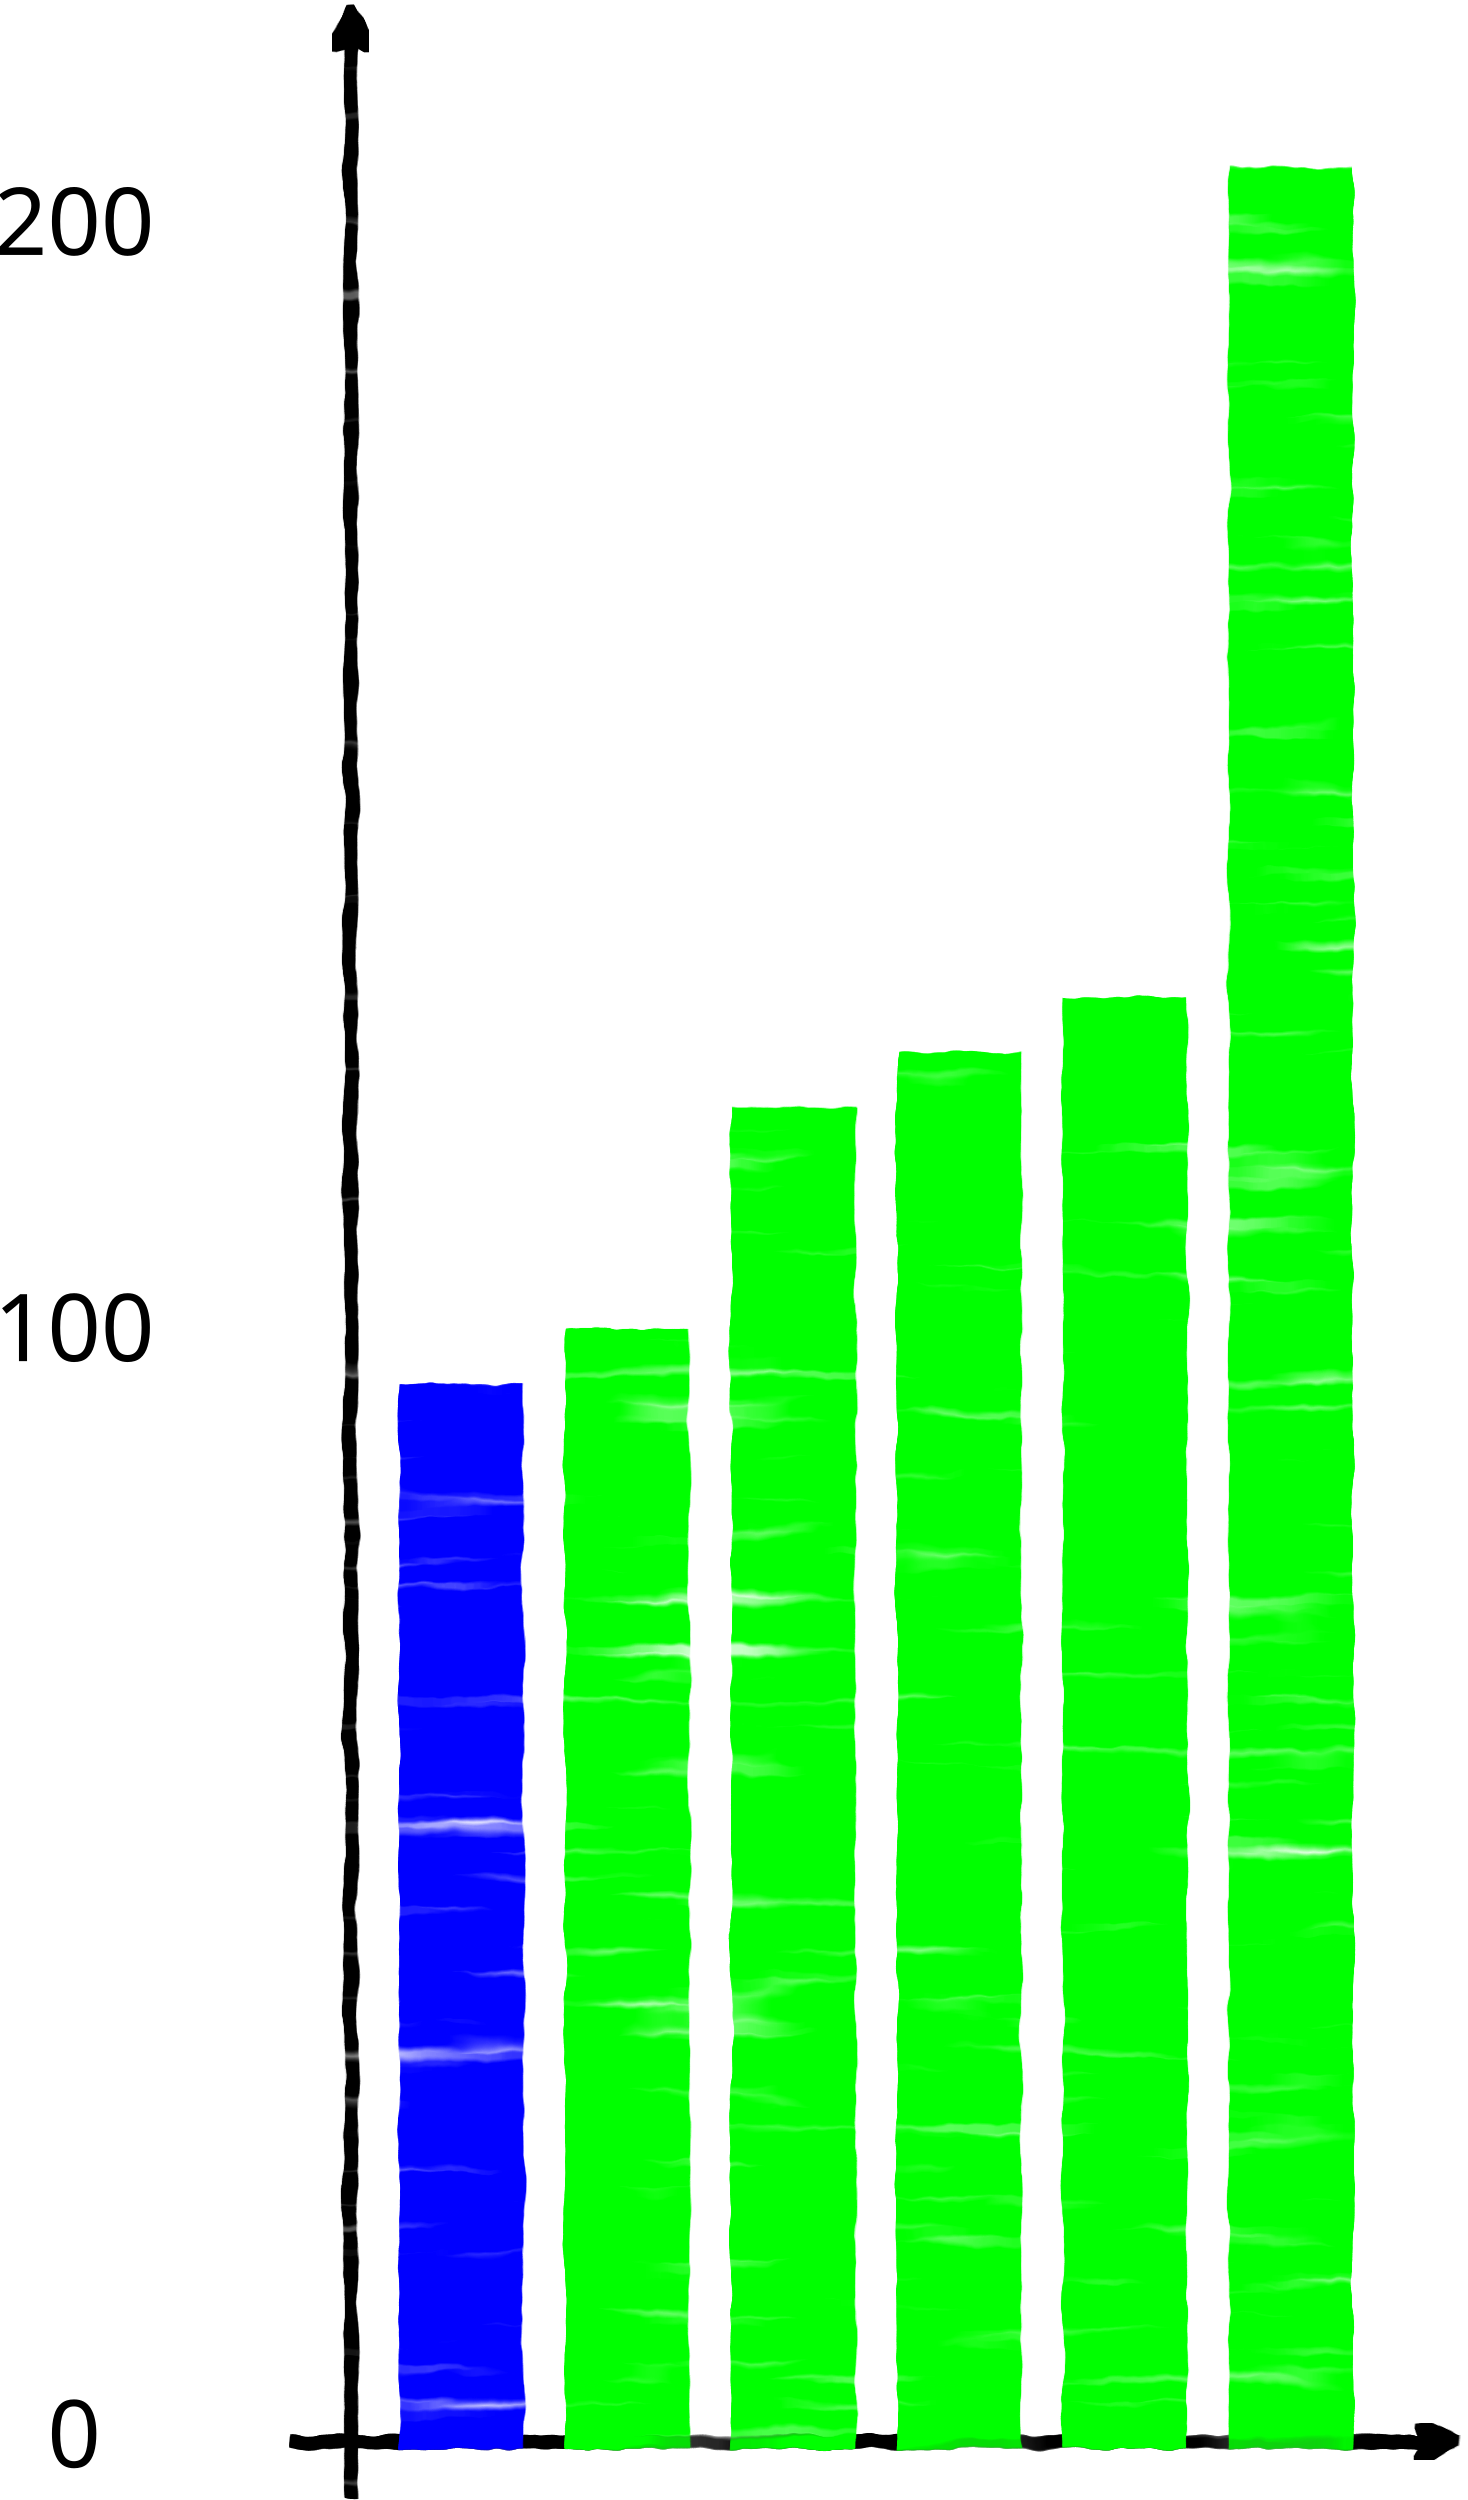
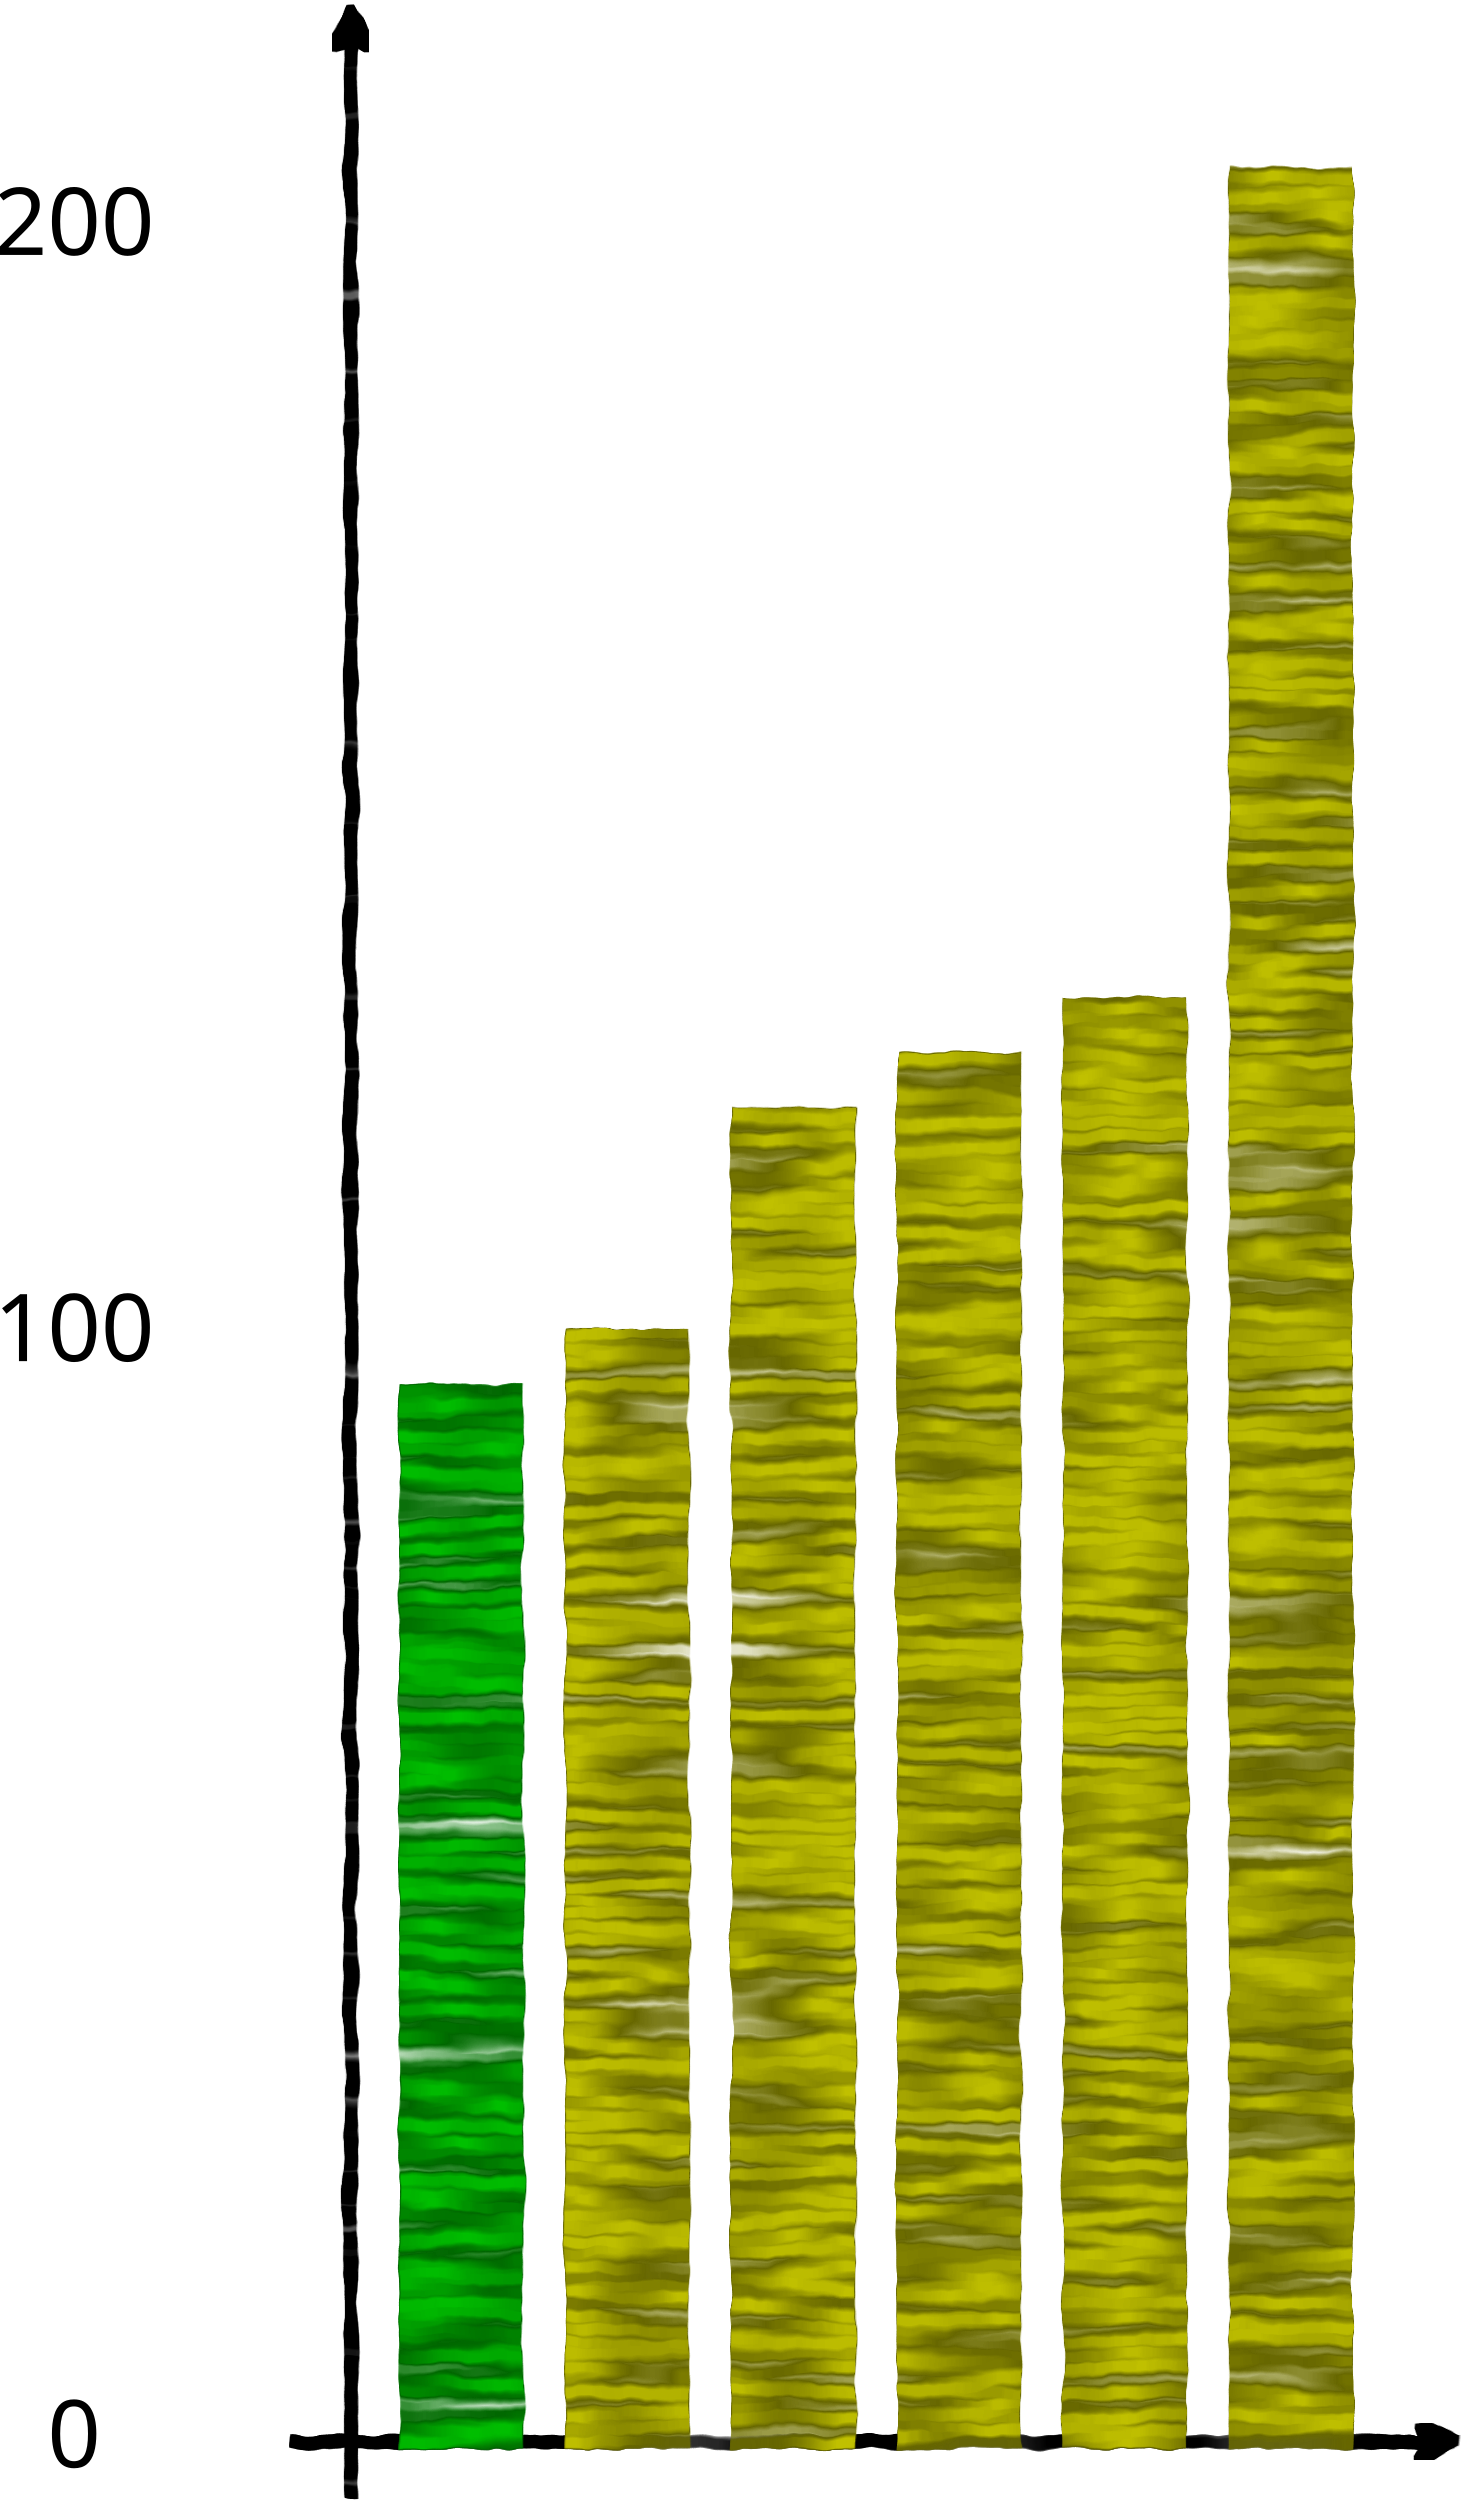
<svg xmlns="http://www.w3.org/2000/svg" width="27cm" height="46cm" viewBox="-105 -83 527 904" id="svg2837" version="1.1">
  <defs id="defs2953">
    <filter id="filter2959" height="1.3" width="1.3" y="-0.15" x="-0.15" color-interpolation-filters="sRGB">
      <feTurbulence id="feTurbulence2961" type="turbulence" numOctaves="2" baseFrequency="0.01 0.11" seed="10" />
      <feColorMatrix id="feColorMatrix2963" result="result5" values="1 0 0 0 0 0 1 0 0 0 0 0 1 0 0 0 0 0 1.3 0 " />
      <feComposite id="feComposite2965" in2="result5" in="SourceGraphic" operator="out" />
      <feMorphology id="feMorphology2967" operator="dilate" radius="1.3" result="result3" />
      <feTurbulence id="feTurbulence2969" numOctaves="3" baseFrequency="0.08 0.05" type="fractalNoise" seed="7" result="result6" />
      <feGaussianBlur id="feGaussianBlur2971" stdDeviation="0.5" result="result7" />
      <feDisplacementMap id="feDisplacementMap2973" in2="result7" in="result3" xChannelSelector="R" yChannelSelector="G" scale="3" result="result4" />
      <feComposite id="feComposite2975" in2="result4" in="result4" k1="1" result="result2" operator="arithmetic" k2="1" />
      <feBlend id="feBlend2977" in2="result4" mode="normal" in="result2" />
    </filter>
    <filter id="filter2979" height="1.3" width="1.3" y="-0.15" x="-0.15" color-interpolation-filters="sRGB">
      <feTurbulence id="feTurbulence2981" type="turbulence" numOctaves="2" baseFrequency="0.01 0.11" seed="10" />
      <feColorMatrix id="feColorMatrix2983" result="result5" values="1 0 0 0 0 0 1 0 0 0 0 0 1 0 0 0 0 0 1.3 0 " />
      <feComposite id="feComposite2985" in2="result5" in="SourceGraphic" operator="out" />
      <feMorphology id="feMorphology2987" operator="dilate" radius="1.3" result="result3" />
      <feTurbulence id="feTurbulence2989" numOctaves="3" baseFrequency="0.08 0.05" type="fractalNoise" seed="7" result="result6" />
      <feGaussianBlur id="feGaussianBlur2991" stdDeviation="0.5" result="result7" />
      <feDisplacementMap id="feDisplacementMap2993" in2="result7" in="result3" xChannelSelector="R" yChannelSelector="G" scale="3" result="result4" />
      <feComposite id="feComposite2995" in2="result4" in="result4" k1="1" result="result2" operator="arithmetic" k2="1" />
      <feBlend id="feBlend2997" in2="result4" mode="normal" in="result2" />
    </filter>
    <filter id="filter2999" height="1.3" width="1.3" y="-0.15" x="-0.15" color-interpolation-filters="sRGB">
      <feTurbulence id="feTurbulence3001" type="turbulence" numOctaves="2" baseFrequency="0.01 0.11" seed="10" />
      <feColorMatrix id="feColorMatrix3003" result="result5" values="1 0 0 0 0 0 1 0 0 0 0 0 1 0 0 0 0 0 1.3 0 " />
      <feComposite id="feComposite3005" in2="result5" in="SourceGraphic" operator="out" />
      <feMorphology id="feMorphology3007" operator="dilate" radius="1.3" result="result3" />
      <feTurbulence id="feTurbulence3009" numOctaves="3" baseFrequency="0.08 0.05" type="fractalNoise" seed="7" result="result6" />
      <feGaussianBlur id="feGaussianBlur3011" stdDeviation="0.5" result="result7" />
      <feDisplacementMap id="feDisplacementMap3013" in2="result7" in="result3" xChannelSelector="R" yChannelSelector="G" scale="3" result="result4" />
      <feComposite id="feComposite3015" in2="result4" in="result4" k1="1" result="result2" operator="arithmetic" k2="1" />
      <feBlend id="feBlend3017" in2="result4" mode="normal" in="result2" />
    </filter>
    <filter id="filter3019" height="1.3" width="1.3" y="-0.15" x="-0.15" color-interpolation-filters="sRGB">
      <feTurbulence id="feTurbulence3021" type="turbulence" numOctaves="2" baseFrequency="0.01 0.11" seed="10" />
      <feColorMatrix id="feColorMatrix3023" result="result5" values="1 0 0 0 0 0 1 0 0 0 0 0 1 0 0 0 0 0 1.3 0 " />
      <feComposite id="feComposite3025" in2="result5" in="SourceGraphic" operator="out" />
      <feMorphology id="feMorphology3027" operator="dilate" radius="1.3" result="result3" />
      <feTurbulence id="feTurbulence3029" numOctaves="3" baseFrequency="0.08 0.05" type="fractalNoise" seed="7" result="result6" />
      <feGaussianBlur id="feGaussianBlur3031" stdDeviation="0.5" result="result7" />
      <feDisplacementMap id="feDisplacementMap3033" in2="result7" in="result3" xChannelSelector="R" yChannelSelector="G" scale="3" result="result4" />
      <feComposite id="feComposite3035" in2="result4" in="result4" k1="1" result="result2" operator="arithmetic" k2="1" />
      <feBlend id="feBlend3037" in2="result4" mode="normal" in="result2" />
    </filter>
    <filter id="filter3039" height="1.3" width="1.3" y="-0.15" x="-0.15" color-interpolation-filters="sRGB">
      <feTurbulence id="feTurbulence3041" type="turbulence" numOctaves="2" baseFrequency="0.01 0.11" seed="10" />
      <feColorMatrix id="feColorMatrix3043" result="result5" values="1 0 0 0 0 0 1 0 0 0 0 0 1 0 0 0 0 0 1.3 0 " />
      <feComposite id="feComposite3045" in2="result5" in="SourceGraphic" operator="out" />
      <feMorphology id="feMorphology3047" operator="dilate" radius="1.3" result="result3" />
      <feTurbulence id="feTurbulence3049" numOctaves="3" baseFrequency="0.08 0.05" type="fractalNoise" seed="7" result="result6" />
      <feGaussianBlur id="feGaussianBlur3051" stdDeviation="0.5" result="result7" />
      <feDisplacementMap id="feDisplacementMap3053" in2="result7" in="result3" xChannelSelector="R" yChannelSelector="G" scale="3" result="result4" />
      <feComposite id="feComposite3055" in2="result4" in="result4" k1="1" result="result2" operator="arithmetic" k2="1" />
      <feBlend id="feBlend3057" in2="result4" mode="normal" in="result2" />
    </filter>
    <filter id="filter3059" height="1.3" width="1.3" y="-0.15" x="-0.15" color-interpolation-filters="sRGB">
      <feTurbulence id="feTurbulence3061" type="turbulence" numOctaves="2" baseFrequency="0.01 0.11" seed="10" />
      <feColorMatrix id="feColorMatrix3063" result="result5" values="1 0 0 0 0 0 1 0 0 0 0 0 1 0 0 0 0 0 1.3 0 " />
      <feComposite id="feComposite3065" in2="result5" in="SourceGraphic" operator="out" />
      <feMorphology id="feMorphology3067" operator="dilate" radius="1.3" result="result3" />
      <feTurbulence id="feTurbulence3069" numOctaves="3" baseFrequency="0.08 0.05" type="fractalNoise" seed="7" result="result6" />
      <feGaussianBlur id="feGaussianBlur3071" stdDeviation="0.5" result="result7" />
      <feDisplacementMap id="feDisplacementMap3073" in2="result7" in="result3" xChannelSelector="R" yChannelSelector="G" scale="3" result="result4" />
      <feComposite id="feComposite3075" in2="result4" in="result4" k1="1" result="result2" operator="arithmetic" k2="1" />
      <feBlend id="feBlend3077" in2="result4" mode="normal" in="result2" />
    </filter>
    <filter id="filter3079" height="1.3" width="1.3" y="-0.15" x="-0.15" color-interpolation-filters="sRGB">
      <feTurbulence id="feTurbulence3081" type="turbulence" numOctaves="2" baseFrequency="0.01 0.11" seed="10" />
      <feColorMatrix id="feColorMatrix3083" result="result5" values="1 0 0 0 0 0 1 0 0 0 0 0 1 0 0 0 0 0 1.3 0 " />
      <feComposite id="feComposite3085" in2="result5" in="SourceGraphic" operator="out" />
      <feMorphology id="feMorphology3087" operator="dilate" radius="1.3" result="result3" />
      <feTurbulence id="feTurbulence3089" numOctaves="3" baseFrequency="0.08 0.05" type="fractalNoise" seed="7" result="result6" />
      <feGaussianBlur id="feGaussianBlur3091" stdDeviation="0.5" result="result7" />
      <feDisplacementMap id="feDisplacementMap3093" in2="result7" in="result3" xChannelSelector="R" yChannelSelector="G" scale="3" result="result4" />
      <feComposite id="feComposite3095" in2="result4" in="result4" k1="1" result="result2" operator="arithmetic" k2="1" />
      <feBlend id="feBlend3097" in2="result4" mode="normal" in="result2" />
    </filter>
    <filter id="filter3099" height="1.3" width="1.3" y="-0.15" x="-0.15" color-interpolation-filters="sRGB">
      <feTurbulence id="feTurbulence3101" type="turbulence" numOctaves="2" baseFrequency="0.01 0.11" seed="10" />
      <feColorMatrix id="feColorMatrix3103" result="result5" values="1 0 0 0 0 0 1 0 0 0 0 0 1 0 0 0 0 0 1.3 0 " />
      <feComposite id="feComposite3105" in2="result5" in="SourceGraphic" operator="out" />
      <feMorphology id="feMorphology3107" operator="dilate" radius="1.3" result="result3" />
      <feTurbulence id="feTurbulence3109" numOctaves="3" baseFrequency="0.08 0.05" type="fractalNoise" seed="7" result="result6" />
      <feGaussianBlur id="feGaussianBlur3111" stdDeviation="0.5" result="result7" />
      <feDisplacementMap id="feDisplacementMap3113" in2="result7" in="result3" xChannelSelector="R" yChannelSelector="G" scale="3" result="result4" />
      <feComposite id="feComposite3115" in2="result4" in="result4" k1="1" result="result2" operator="arithmetic" k2="1" />
      <feBlend id="feBlend3117" in2="result4" mode="normal" in="result2" />
    </filter>
    <filter id="filter3119" height="1.3" width="1.3" y="-0.15" x="-0.15" color-interpolation-filters="sRGB">
      <feTurbulence id="feTurbulence3121" type="turbulence" numOctaves="2" baseFrequency="0.01 0.11" seed="10" />
      <feColorMatrix id="feColorMatrix3123" result="result5" values="1 0 0 0 0 0 1 0 0 0 0 0 1 0 0 0 0 0 1.3 0 " />
      <feComposite id="feComposite3125" in2="result5" in="SourceGraphic" operator="out" />
      <feMorphology id="feMorphology3127" operator="dilate" radius="1.3" result="result3" />
      <feTurbulence id="feTurbulence3129" numOctaves="3" baseFrequency="0.08 0.05" type="fractalNoise" seed="7" result="result6" />
      <feGaussianBlur id="feGaussianBlur3131" stdDeviation="0.5" result="result7" />
      <feDisplacementMap id="feDisplacementMap3133" in2="result7" in="result3" xChannelSelector="R" yChannelSelector="G" scale="3" result="result4" />
      <feComposite id="feComposite3135" in2="result4" in="result4" k1="1" result="result2" operator="arithmetic" k2="1" />
      <feBlend id="feBlend3137" in2="result4" mode="normal" in="result2" />
    </filter>
    <filter id="filter3139" height="1.3" width="1.3" y="-0.15" x="-0.15" color-interpolation-filters="sRGB">
      <feTurbulence id="feTurbulence3141" type="turbulence" numOctaves="2" baseFrequency="0.01 0.11" seed="10" />
      <feColorMatrix id="feColorMatrix3143" result="result5" values="1 0 0 0 0 0 1 0 0 0 0 0 1 0 0 0 0 0 1.3 0 " />
      <feComposite id="feComposite3145" in2="result5" in="SourceGraphic" operator="out" />
      <feMorphology id="feMorphology3147" operator="dilate" radius="1.3" result="result3" />
      <feTurbulence id="feTurbulence3149" numOctaves="3" baseFrequency="0.08 0.05" type="fractalNoise" seed="7" result="result6" />
      <feGaussianBlur id="feGaussianBlur3151" stdDeviation="0.5" result="result7" />
      <feDisplacementMap id="feDisplacementMap3153" in2="result7" in="result3" xChannelSelector="R" yChannelSelector="G" scale="3" result="result4" />
      <feComposite id="feComposite3155" in2="result4" in="result4" k1="1" result="result2" operator="arithmetic" k2="1" />
      <feBlend id="feBlend3157" in2="result4" mode="normal" in="result2" />
    </filter>
    <filter id="filter3159" height="1.3" width="1.3" y="-0.15" x="-0.15" color-interpolation-filters="sRGB">
      <feTurbulence id="feTurbulence3161" type="turbulence" numOctaves="2" baseFrequency="0.01 0.11" seed="10" />
      <feColorMatrix id="feColorMatrix3163" result="result5" values="1 0 0 0 0 0 1 0 0 0 0 0 1 0 0 0 0 0 1.3 0 " />
      <feComposite id="feComposite3165" in2="result5" in="SourceGraphic" operator="out" />
      <feMorphology id="feMorphology3167" operator="dilate" radius="1.3" result="result3" />
      <feTurbulence id="feTurbulence3169" numOctaves="3" baseFrequency="0.08 0.05" type="fractalNoise" seed="7" result="result6" />
      <feGaussianBlur id="feGaussianBlur3171" stdDeviation="0.5" result="result7" />
      <feDisplacementMap id="feDisplacementMap3173" in2="result7" in="result3" xChannelSelector="R" yChannelSelector="G" scale="3" result="result4" />
      <feComposite id="feComposite3175" in2="result4" in="result4" k1="1" result="result2" operator="arithmetic" k2="1" />
      <feBlend id="feBlend3177" in2="result4" mode="normal" in="result2" />
    </filter>
    <filter id="filter3179" height="1.3" width="1.3" y="-0.15" x="-0.15" color-interpolation-filters="sRGB">
      <feTurbulence id="feTurbulence3181" type="turbulence" numOctaves="2" baseFrequency="0.01 0.11" seed="10" />
      <feColorMatrix id="feColorMatrix3183" result="result5" values="1 0 0 0 0 0 1 0 0 0 0 0 1 0 0 0 0 0 1.3 0 " />
      <feComposite id="feComposite3185" in2="result5" in="SourceGraphic" operator="out" />
      <feMorphology id="feMorphology3187" operator="dilate" radius="1.3" result="result3" />
      <feTurbulence id="feTurbulence3189" numOctaves="3" baseFrequency="0.08 0.05" type="fractalNoise" seed="7" result="result6" />
      <feGaussianBlur id="feGaussianBlur3191" stdDeviation="0.5" result="result7" />
      <feDisplacementMap id="feDisplacementMap3193" in2="result7" in="result3" xChannelSelector="R" yChannelSelector="G" scale="3" result="result4" />
      <feComposite id="feComposite3195" in2="result4" in="result4" k1="1" result="result2" operator="arithmetic" k2="1" />
      <feBlend id="feBlend3197" in2="result4" mode="normal" in="result2" />
    </filter>
    <filter id="filter3199" height="1.3" width="1.3" y="-0.15" x="-0.15" color-interpolation-filters="sRGB">
      <feTurbulence id="feTurbulence3201" type="turbulence" numOctaves="2" baseFrequency="0.01 0.11" seed="10" />
      <feColorMatrix id="feColorMatrix3203" result="result5" values="1 0 0 0 0 0 1 0 0 0 0 0 1 0 0 0 0 0 1.3 0 " />
      <feComposite id="feComposite3205" in2="result5" in="SourceGraphic" operator="out" />
      <feMorphology id="feMorphology3207" operator="dilate" radius="1.3" result="result3" />
      <feTurbulence id="feTurbulence3209" numOctaves="3" baseFrequency="0.08 0.05" type="fractalNoise" seed="7" result="result6" />
      <feGaussianBlur id="feGaussianBlur3211" stdDeviation="0.5" result="result7" />
      <feDisplacementMap id="feDisplacementMap3213" in2="result7" in="result3" xChannelSelector="R" yChannelSelector="G" scale="3" result="result4" />
      <feComposite id="feComposite3215" in2="result4" in="result4" k1="1" result="result2" operator="arithmetic" k2="1" />
      <feBlend id="feBlend3217" in2="result4" mode="normal" in="result2" />
    </filter>
    <filter id="filter3219" height="1.3" width="1.3" y="-0.15" x="-0.15" color-interpolation-filters="sRGB">
      <feTurbulence id="feTurbulence3221" type="turbulence" numOctaves="2" baseFrequency="0.01 0.11" seed="10" />
      <feColorMatrix id="feColorMatrix3223" result="result5" values="1 0 0 0 0 0 1 0 0 0 0 0 1 0 0 0 0 0 1.3 0 " />
      <feComposite id="feComposite3225" in2="result5" in="SourceGraphic" operator="out" />
      <feMorphology id="feMorphology3227" operator="dilate" radius="1.3" result="result3" />
      <feTurbulence id="feTurbulence3229" numOctaves="3" baseFrequency="0.08 0.05" type="fractalNoise" seed="7" result="result6" />
      <feGaussianBlur id="feGaussianBlur3231" stdDeviation="0.5" result="result7" />
      <feDisplacementMap id="feDisplacementMap3233" in2="result7" in="result3" xChannelSelector="R" yChannelSelector="G" scale="3" result="result4" />
      <feComposite id="feComposite3235" in2="result4" in="result4" k1="1" result="result2" operator="arithmetic" k2="1" />
      <feBlend id="feBlend3237" in2="result4" mode="normal" in="result2" />
    </filter>
    <filter id="filter3239" height="1.3" width="1.3" y="-0.15" x="-0.15" color-interpolation-filters="sRGB">
      <feTurbulence id="feTurbulence3241" type="turbulence" numOctaves="2" baseFrequency="0.01 0.11" seed="10" />
      <feColorMatrix id="feColorMatrix3243" result="result5" values="1 0 0 0 0 0 1 0 0 0 0 0 1 0 0 0 0 0 1.3 0 " />
      <feComposite id="feComposite3245" in2="result5" in="SourceGraphic" operator="out" />
      <feMorphology id="feMorphology3247" operator="dilate" radius="1.3" result="result3" />
      <feTurbulence id="feTurbulence3249" numOctaves="3" baseFrequency="0.08 0.05" type="fractalNoise" seed="7" result="result6" />
      <feGaussianBlur id="feGaussianBlur3251" stdDeviation="0.5" result="result7" />
      <feDisplacementMap id="feDisplacementMap3253" in2="result7" in="result3" xChannelSelector="R" yChannelSelector="G" scale="3" result="result4" />
      <feComposite id="feComposite3255" in2="result4" in="result4" k1="1" result="result2" operator="arithmetic" k2="1" />
      <feBlend id="feBlend3257" in2="result4" mode="normal" in="result2" />
    </filter>
    <filter id="filter3259" height="1.3" width="1.3" y="-0.15" x="-0.15" color-interpolation-filters="sRGB">
      <feTurbulence id="feTurbulence3261" type="turbulence" numOctaves="2" baseFrequency="0.01 0.11" seed="10" />
      <feColorMatrix id="feColorMatrix3263" result="result5" values="1 0 0 0 0 0 1 0 0 0 0 0 1 0 0 0 0 0 1.3 0 " />
      <feComposite id="feComposite3265" in2="result5" in="SourceGraphic" operator="out" />
      <feMorphology id="feMorphology3267" operator="dilate" radius="1.3" result="result3" />
      <feTurbulence id="feTurbulence3269" numOctaves="3" baseFrequency="0.08 0.05" type="fractalNoise" seed="7" result="result6" />
      <feGaussianBlur id="feGaussianBlur3271" stdDeviation="0.5" result="result7" />
      <feDisplacementMap id="feDisplacementMap3273" in2="result7" in="result3" xChannelSelector="R" yChannelSelector="G" scale="3" result="result4" />
      <feComposite id="feComposite3275" in2="result4" in="result4" k1="1" result="result2" operator="arithmetic" k2="1" />
      <feBlend id="feBlend3277" in2="result4" mode="normal" in="result2" />
    </filter>
    <filter id="filter3279" height="1.3" width="1.3" y="-0.15" x="-0.15" color-interpolation-filters="sRGB">
      <feTurbulence id="feTurbulence3281" type="turbulence" numOctaves="2" baseFrequency="0.01 0.11" seed="10" />
      <feColorMatrix id="feColorMatrix3283" result="result5" values="1 0 0 0 0 0 1 0 0 0 0 0 1 0 0 0 0 0 1.3 0 " />
      <feComposite id="feComposite3285" in2="result5" in="SourceGraphic" operator="out" />
      <feMorphology id="feMorphology3287" operator="dilate" radius="1.3" result="result3" />
      <feTurbulence id="feTurbulence3289" numOctaves="3" baseFrequency="0.08 0.05" type="fractalNoise" seed="7" result="result6" />
      <feGaussianBlur id="feGaussianBlur3291" stdDeviation="0.5" result="result7" />
      <feDisplacementMap id="feDisplacementMap3293" in2="result7" in="result3" xChannelSelector="R" yChannelSelector="G" scale="3" result="result4" />
      <feComposite id="feComposite3295" in2="result4" in="result4" k1="1" result="result2" operator="arithmetic" k2="1" />
      <feBlend id="feBlend3297" in2="result4" mode="normal" in="result2" />
    </filter>
    <filter id="filter3299" height="1.3" width="1.3" y="-0.15" x="-0.15" color-interpolation-filters="sRGB">
      <feTurbulence id="feTurbulence3301" type="turbulence" numOctaves="2" baseFrequency="0.01 0.11" seed="10" />
      <feColorMatrix id="feColorMatrix3303" result="result5" values="1 0 0 0 0 0 1 0 0 0 0 0 1 0 0 0 0 0 1.3 0 " />
      <feComposite id="feComposite3305" in2="result5" in="SourceGraphic" operator="out" />
      <feMorphology id="feMorphology3307" operator="dilate" radius="1.3" result="result3" />
      <feTurbulence id="feTurbulence3309" numOctaves="3" baseFrequency="0.08 0.05" type="fractalNoise" seed="7" result="result6" />
      <feGaussianBlur id="feGaussianBlur3311" stdDeviation="0.5" result="result7" />
      <feDisplacementMap id="feDisplacementMap3313" in2="result7" in="result3" xChannelSelector="R" yChannelSelector="G" scale="3" result="result4" />
      <feComposite id="feComposite3315" in2="result4" in="result4" k1="1" result="result2" operator="arithmetic" k2="1" />
      <feBlend id="feBlend3317" in2="result4" mode="normal" in="result2" />
    </filter>
    <filter id="filter3319" height="1.3" width="1.3" y="-0.15" x="-0.15" color-interpolation-filters="sRGB">
      <feTurbulence id="feTurbulence3321" type="turbulence" numOctaves="2" baseFrequency="0.01 0.11" seed="10" />
      <feColorMatrix id="feColorMatrix3323" result="result5" values="1 0 0 0 0 0 1 0 0 0 0 0 1 0 0 0 0 0 1.3 0 " />
      <feComposite id="feComposite3325" in2="result5" in="SourceGraphic" operator="out" />
      <feMorphology id="feMorphology3327" operator="dilate" radius="1.3" result="result3" />
      <feTurbulence id="feTurbulence3329" numOctaves="3" baseFrequency="0.08 0.05" type="fractalNoise" seed="7" result="result6" />
      <feGaussianBlur id="feGaussianBlur3331" stdDeviation="0.5" result="result7" />
      <feDisplacementMap id="feDisplacementMap3333" in2="result7" in="result3" xChannelSelector="R" yChannelSelector="G" scale="3" result="result4" />
      <feComposite id="feComposite3335" in2="result4" in="result4" k1="1" result="result2" operator="arithmetic" k2="1" />
      <feBlend id="feBlend3337" in2="result4" mode="normal" in="result2" />
    </filter>
    <filter id="filter3339" height="1.3" width="1.3" y="-0.15" x="-0.15" color-interpolation-filters="sRGB">
      <feTurbulence id="feTurbulence3341" type="turbulence" numOctaves="2" baseFrequency="0.01 0.11" seed="10" />
      <feColorMatrix id="feColorMatrix3343" result="result5" values="1 0 0 0 0 0 1 0 0 0 0 0 1 0 0 0 0 0 1.3 0 " />
      <feComposite id="feComposite3345" in2="result5" in="SourceGraphic" operator="out" />
      <feMorphology id="feMorphology3347" operator="dilate" radius="1.3" result="result3" />
      <feTurbulence id="feTurbulence3349" numOctaves="3" baseFrequency="0.08 0.05" type="fractalNoise" seed="7" result="result6" />
      <feGaussianBlur id="feGaussianBlur3351" stdDeviation="0.5" result="result7" />
      <feDisplacementMap id="feDisplacementMap3353" in2="result7" in="result3" xChannelSelector="R" yChannelSelector="G" scale="3" result="result4" />
      <feComposite id="feComposite3355" in2="result4" in="result4" k1="1" result="result2" operator="arithmetic" k2="1" />
      <feBlend id="feBlend3357" in2="result4" mode="normal" in="result2" />
    </filter>
    <filter id="filter3359" height="1.3" width="1.3" y="-0.15" x="-0.15" color-interpolation-filters="sRGB">
      <feTurbulence id="feTurbulence3361" type="turbulence" numOctaves="2" baseFrequency="0.01 0.11" seed="10" />
      <feColorMatrix id="feColorMatrix3363" result="result5" values="1 0 0 0 0 0 1 0 0 0 0 0 1 0 0 0 0 0 1.3 0 " />
      <feComposite id="feComposite3365" in2="result5" in="SourceGraphic" operator="out" />
      <feMorphology id="feMorphology3367" operator="dilate" radius="1.3" result="result3" />
      <feTurbulence id="feTurbulence3369" numOctaves="3" baseFrequency="0.08 0.05" type="fractalNoise" seed="7" result="result6" />
      <feGaussianBlur id="feGaussianBlur3371" stdDeviation="0.5" result="result7" />
      <feDisplacementMap id="feDisplacementMap3373" in2="result7" in="result3" xChannelSelector="R" yChannelSelector="G" scale="3" result="result4" />
      <feComposite id="feComposite3375" in2="result4" in="result4" k1="1" result="result2" operator="arithmetic" k2="1" />
      <feBlend id="feBlend3377" in2="result4" mode="normal" in="result2" />
    </filter>
    <filter id="filter3379" height="1.3" width="1.3" y="-0.15" x="-0.15" color-interpolation-filters="sRGB">
      <feTurbulence id="feTurbulence3381" type="turbulence" numOctaves="2" baseFrequency="0.01 0.11" seed="10" />
      <feColorMatrix id="feColorMatrix3383" result="result5" values="1 0 0 0 0 0 1 0 0 0 0 0 1 0 0 0 0 0 1.3 0 " />
      <feComposite id="feComposite3385" in2="result5" in="SourceGraphic" operator="out" />
      <feMorphology id="feMorphology3387" operator="dilate" radius="1.3" result="result3" />
      <feTurbulence id="feTurbulence3389" numOctaves="3" baseFrequency="0.08 0.05" type="fractalNoise" seed="7" result="result6" />
      <feGaussianBlur id="feGaussianBlur3391" stdDeviation="0.5" result="result7" />
      <feDisplacementMap id="feDisplacementMap3393" in2="result7" in="result3" xChannelSelector="R" yChannelSelector="G" scale="3" result="result4" />
      <feComposite id="feComposite3395" in2="result4" in="result4" k1="1" result="result2" operator="arithmetic" k2="1" />
      <feBlend id="feBlend3397" in2="result4" mode="normal" in="result2" />
    </filter>
    <filter id="filter3399" height="1.3" width="1.3" y="-0.15" x="-0.15" color-interpolation-filters="sRGB">
      <feTurbulence id="feTurbulence3401" type="turbulence" numOctaves="2" baseFrequency="0.01 0.11" seed="10" />
      <feColorMatrix id="feColorMatrix3403" result="result5" values="1 0 0 0 0 0 1 0 0 0 0 0 1 0 0 0 0 0 1.3 0 " />
      <feComposite id="feComposite3405" in2="result5" in="SourceGraphic" operator="out" />
      <feMorphology id="feMorphology3407" operator="dilate" radius="1.3" result="result3" />
      <feTurbulence id="feTurbulence3409" numOctaves="3" baseFrequency="0.08 0.05" type="fractalNoise" seed="7" result="result6" />
      <feGaussianBlur id="feGaussianBlur3411" stdDeviation="0.5" result="result7" />
      <feDisplacementMap id="feDisplacementMap3413" in2="result7" in="result3" xChannelSelector="R" yChannelSelector="G" scale="3" result="result4" />
      <feComposite id="feComposite3415" in2="result4" in="result4" k1="1" result="result2" operator="arithmetic" k2="1" />
      <feBlend id="feBlend3417" in2="result4" mode="normal" in="result2" />
    </filter>
    <filter id="filter3419" height="1.3" width="1.3" y="-0.15" x="-0.15" color-interpolation-filters="sRGB">
      <feTurbulence id="feTurbulence3421" type="turbulence" numOctaves="2" baseFrequency="0.01 0.11" seed="10" />
      <feColorMatrix id="feColorMatrix3423" result="result5" values="1 0 0 0 0 0 1 0 0 0 0 0 1 0 0 0 0 0 1.3 0 " />
      <feComposite id="feComposite3425" in2="result5" in="SourceGraphic" operator="out" />
      <feMorphology id="feMorphology3427" operator="dilate" radius="1.3" result="result3" />
      <feTurbulence id="feTurbulence3429" numOctaves="3" baseFrequency="0.08 0.05" type="fractalNoise" seed="7" result="result6" />
      <feGaussianBlur id="feGaussianBlur3431" stdDeviation="0.5" result="result7" />
      <feDisplacementMap id="feDisplacementMap3433" in2="result7" in="result3" xChannelSelector="R" yChannelSelector="G" scale="3" result="result4" />
      <feComposite id="feComposite3435" in2="result4" in="result4" k1="1" result="result2" operator="arithmetic" k2="1" />
      <feBlend id="feBlend3437" in2="result4" mode="normal" in="result2" />
    </filter>
    <filter id="filter3439" height="1.3" width="1.3" y="-0.15" x="-0.15" color-interpolation-filters="sRGB">
      <feTurbulence id="feTurbulence3441" type="turbulence" numOctaves="2" baseFrequency="0.01 0.11" seed="10" />
      <feColorMatrix id="feColorMatrix3443" result="result5" values="1 0 0 0 0 0 1 0 0 0 0 0 1 0 0 0 0 0 1.3 0 " />
      <feComposite id="feComposite3445" in2="result5" in="SourceGraphic" operator="out" />
      <feMorphology id="feMorphology3447" operator="dilate" radius="1.3" result="result3" />
      <feTurbulence id="feTurbulence3449" numOctaves="3" baseFrequency="0.08 0.05" type="fractalNoise" seed="7" result="result6" />
      <feGaussianBlur id="feGaussianBlur3451" stdDeviation="0.5" result="result7" />
      <feDisplacementMap id="feDisplacementMap3453" in2="result7" in="result3" xChannelSelector="R" yChannelSelector="G" scale="3" result="result4" />
      <feComposite id="feComposite3455" in2="result4" in="result4" k1="1" result="result2" operator="arithmetic" k2="1" />
      <feBlend id="feBlend3457" in2="result4" mode="normal" in="result2" />
    </filter>
    <filter id="filter3459" height="1.3" width="1.3" y="-0.15" x="-0.15" color-interpolation-filters="sRGB">
      <feTurbulence id="feTurbulence3461" type="turbulence" numOctaves="2" baseFrequency="0.01 0.11" seed="10" />
      <feColorMatrix id="feColorMatrix3463" result="result5" values="1 0 0 0 0 0 1 0 0 0 0 0 1 0 0 0 0 0 1.3 0 " />
      <feComposite id="feComposite3465" in2="result5" in="SourceGraphic" operator="out" />
      <feMorphology id="feMorphology3467" operator="dilate" radius="1.3" result="result3" />
      <feTurbulence id="feTurbulence3469" numOctaves="3" baseFrequency="0.08 0.05" type="fractalNoise" seed="7" result="result6" />
      <feGaussianBlur id="feGaussianBlur3471" stdDeviation="0.5" result="result7" />
      <feDisplacementMap id="feDisplacementMap3473" in2="result7" in="result3" xChannelSelector="R" yChannelSelector="G" scale="3" result="result4" />
      <feComposite id="feComposite3475" in2="result4" in="result4" k1="1" result="result2" operator="arithmetic" k2="1" />
      <feBlend id="feBlend3477" in2="result4" mode="normal" in="result2" />
    </filter>
    <filter id="filter3479" height="1.3" width="1.3" y="-0.15" x="-0.15" color-interpolation-filters="sRGB">
      <feTurbulence id="feTurbulence3481" type="turbulence" numOctaves="2" baseFrequency="0.01 0.11" seed="10" />
      <feColorMatrix id="feColorMatrix3483" result="result5" values="1 0 0 0 0 0 1 0 0 0 0 0 1 0 0 0 0 0 1.3 0 " />
      <feComposite id="feComposite3485" in2="result5" in="SourceGraphic" operator="out" />
      <feMorphology id="feMorphology3487" operator="dilate" radius="1.3" result="result3" />
      <feTurbulence id="feTurbulence3489" numOctaves="3" baseFrequency="0.08 0.05" type="fractalNoise" seed="7" result="result6" />
      <feGaussianBlur id="feGaussianBlur3491" stdDeviation="0.5" result="result7" />
      <feDisplacementMap id="feDisplacementMap3493" in2="result7" in="result3" xChannelSelector="R" yChannelSelector="G" scale="3" result="result4" />
      <feComposite id="feComposite3495" in2="result4" in="result4" k1="1" result="result2" operator="arithmetic" k2="1" />
      <feBlend id="feBlend3497" in2="result4" mode="normal" in="result2" />
    </filter>
    <filter id="filter3499" height="1.3" width="1.3" y="-0.15" x="-0.15" color-interpolation-filters="sRGB">
      <feTurbulence id="feTurbulence3501" type="turbulence" numOctaves="2" baseFrequency="0.01 0.11" seed="10" />
      <feColorMatrix id="feColorMatrix3503" result="result5" values="1 0 0 0 0 0 1 0 0 0 0 0 1 0 0 0 0 0 1.3 0 " />
      <feComposite id="feComposite3505" in2="result5" in="SourceGraphic" operator="out" />
      <feMorphology id="feMorphology3507" operator="dilate" radius="1.3" result="result3" />
      <feTurbulence id="feTurbulence3509" numOctaves="3" baseFrequency="0.08 0.05" type="fractalNoise" seed="7" result="result6" />
      <feGaussianBlur id="feGaussianBlur3511" stdDeviation="0.5" result="result7" />
      <feDisplacementMap id="feDisplacementMap3513" in2="result7" in="result3" xChannelSelector="R" yChannelSelector="G" scale="3" result="result4" />
      <feComposite id="feComposite3515" in2="result4" in="result4" k1="1" result="result2" operator="arithmetic" k2="1" />
      <feBlend id="feBlend3517" in2="result4" mode="normal" in="result2" />
    </filter>
    <filter id="filter3519" height="1.3" width="1.3" y="-0.15" x="-0.15" color-interpolation-filters="sRGB">
      <feTurbulence id="feTurbulence3521" type="turbulence" numOctaves="2" baseFrequency="0.01 0.11" seed="10" />
      <feColorMatrix id="feColorMatrix3523" result="result5" values="1 0 0 0 0 0 1 0 0 0 0 0 1 0 0 0 0 0 1.3 0 " />
      <feComposite id="feComposite3525" in2="result5" in="SourceGraphic" operator="out" />
      <feMorphology id="feMorphology3527" operator="dilate" radius="1.3" result="result3" />
      <feTurbulence id="feTurbulence3529" numOctaves="3" baseFrequency="0.08 0.05" type="fractalNoise" seed="7" result="result6" />
      <feGaussianBlur id="feGaussianBlur3531" stdDeviation="0.5" result="result7" />
      <feDisplacementMap id="feDisplacementMap3533" in2="result7" in="result3" xChannelSelector="R" yChannelSelector="G" scale="3" result="result4" />
      <feComposite id="feComposite3535" in2="result4" in="result4" k1="1" result="result2" operator="arithmetic" k2="1" />
      <feBlend id="feBlend3537" in2="result4" mode="normal" in="result2" />
    </filter>
    <filter id="filter3539" height="1.3" width="1.3" y="-0.15" x="-0.15" color-interpolation-filters="sRGB">
      <feTurbulence id="feTurbulence3541" type="turbulence" numOctaves="2" baseFrequency="0.01 0.11" seed="10" />
      <feColorMatrix id="feColorMatrix3543" result="result5" values="1 0 0 0 0 0 1 0 0 0 0 0 1 0 0 0 0 0 1.3 0 " />
      <feComposite id="feComposite3545" in2="result5" in="SourceGraphic" operator="out" />
      <feMorphology id="feMorphology3547" operator="dilate" radius="1.3" result="result3" />
      <feTurbulence id="feTurbulence3549" numOctaves="3" baseFrequency="0.08 0.05" type="fractalNoise" seed="7" result="result6" />
      <feGaussianBlur id="feGaussianBlur3551" stdDeviation="0.5" result="result7" />
      <feDisplacementMap id="feDisplacementMap3553" in2="result7" in="result3" xChannelSelector="R" yChannelSelector="G" scale="3" result="result4" />
      <feComposite id="feComposite3555" in2="result4" in="result4" k1="1" result="result2" operator="arithmetic" k2="1" />
      <feBlend id="feBlend3557" in2="result4" mode="normal" in="result2" />
    </filter>
    <filter id="filter3559" height="1.3" width="1.3" y="-0.15" x="-0.15" color-interpolation-filters="sRGB">
      <feTurbulence id="feTurbulence3561" type="turbulence" numOctaves="2" baseFrequency="0.01 0.11" seed="10" />
      <feColorMatrix id="feColorMatrix3563" result="result5" values="1 0 0 0 0 0 1 0 0 0 0 0 1 0 0 0 0 0 1.3 0 " />
      <feComposite id="feComposite3565" in2="result5" in="SourceGraphic" operator="out" />
      <feMorphology id="feMorphology3567" operator="dilate" radius="1.3" result="result3" />
      <feTurbulence id="feTurbulence3569" numOctaves="3" baseFrequency="0.08 0.05" type="fractalNoise" seed="7" result="result6" />
      <feGaussianBlur id="feGaussianBlur3571" stdDeviation="0.5" result="result7" />
      <feDisplacementMap id="feDisplacementMap3573" in2="result7" in="result3" xChannelSelector="R" yChannelSelector="G" scale="3" result="result4" />
      <feComposite id="feComposite3575" in2="result4" in="result4" k1="1" result="result2" operator="arithmetic" k2="1" />
      <feBlend id="feBlend3577" in2="result4" mode="normal" in="result2" />
    </filter>
  </defs>
  <g id="g2839" style="filter:url(#filter2959)">
    <line style="fill: none; fill-opacity:0; stroke-width: 2; stroke: #000000" x1="20" y1="820" x2="20" y2="-70.264" id="line2841" />
    <polygon style="fill: #000000" points="20,-77.764 25,-67.764 20,-70.264 15,-67.764 " id="polygon2843" />
    <polygon style="fill: none; fill-opacity:0; stroke-width: 2; stroke: #000000" points="20,-77.764 25,-67.764 20,-70.264 15,-67.764 " id="polygon2845" />
  </g>
  <g id="g2847" style="filter:url(#filter2979)">
    <line style="fill: none; fill-opacity:0; stroke-width: 2; stroke: #000000" x1="0" y1="800" x2="410.264" y2="800" id="line2849" />
    <polygon style="fill: #000000" points="417.764,800 407.764,805 410.264,800 407.764,795 " id="polygon2851" />
    <polygon style="fill: none; fill-opacity:0; stroke-width: 2; stroke: #000000" points="417.764,800 407.764,805 410.264,800 407.764,795 " id="polygon2853" />
  </g>
-   <g id="g2855" style="fill:#0000ff;stroke:#0000ff;filter:url(#filter2999)">
-     <rect style="fill:#0000ff;stroke:#0000ff" x="40" y="420" width="40" height="380" id="rect2857" />
-     <rect style="fill:#0000ff;fill-opacity:0;stroke-width:2;stroke:#0000ff" x="40" y="420" width="40" height="380" id="rect2859" />
-   </g>
-   <g id="g2861" style="fill:#00ff00;stroke:#00ff00;filter:url(#filter3019)">
-     <rect style="fill:#00ff00;stroke:#00ff00" x="100" y="400" width="40" height="400" id="rect2863" />
-     <rect style="fill:#00ff00;fill-opacity:0;stroke-width:2;stroke:#00ff00" x="100" y="400" width="40" height="400" id="rect2865" />
-   </g>
-   <g id="g2867" style="fill:#00ff00;stroke:#00ff00;filter:url(#filter3039)">
-     <rect style="fill:#00ff00;stroke:#00ff00" x="160" y="320" width="40" height="480" id="rect2869" />
-     <rect style="fill:#00ff00;fill-opacity:0;stroke-width:2;stroke:#00ff00" x="160" y="320" width="40" height="480" id="rect2871" />
-   </g>
-   <g id="g2873" style="fill:#00ff00;stroke:#00ff00;filter:url(#filter3059)">
-     <rect style="fill:#00ff00;stroke:#00ff00" x="220" y="300" width="40" height="500" id="rect2875" />
-     <rect style="fill:#00ff00;fill-opacity:0;stroke-width:2;stroke:#00ff00" x="220" y="300" width="40" height="500" id="rect2877" />
-   </g>
-   <g id="g2879" style="fill:#00ff00;stroke:#00ff00;filter:url(#filter3079)">
-     <rect style="fill:#00ff00;stroke:#00ff00" x="280" y="280" width="40" height="520" id="rect2881" />
-     <rect style="fill:#00ff00;fill-opacity:0;stroke-width:2;stroke:#00ff00" x="280" y="280" width="40" height="520" id="rect2883" />
+   <g id="g2855" style="fill:#008000;stroke:#008000;filter:url(#filter2999)">
+     <rect style="fill:#008000;stroke:#008000" x="40" y="420" width="40" height="380" id="rect2857" />
+     <rect style="fill:#008000;fill-opacity:0;stroke-width:2;stroke:#008000" x="40" y="420" width="40" height="380" id="rect2859" />
+   </g>
+   <g id="g2861" style="fill:#808000;stroke:#808000;filter:url(#filter3019)">
+     <rect style="fill:#808000;stroke:#808000" x="100" y="400" width="40" height="400" id="rect2863" />
+     <rect style="fill:#808000;fill-opacity:0;stroke-width:2;stroke:#808000" x="100" y="400" width="40" height="400" id="rect2865" />
+   </g>
+   <g id="g2867" style="fill:#808000;stroke:#808000;filter:url(#filter3039)">
+     <rect style="fill:#808000;stroke:#808000" x="160" y="320" width="40" height="480" id="rect2869" />
+     <rect style="fill:#808000;fill-opacity:0;stroke-width:2;stroke:#808000" x="160" y="320" width="40" height="480" id="rect2871" />
+   </g>
+   <g id="g2873" style="fill:#808000;stroke:#808000;filter:url(#filter3059)">
+     <rect style="fill:#808000;stroke:#808000" x="220" y="300" width="40" height="500" id="rect2875" />
+     <rect style="fill:#808000;fill-opacity:0;stroke-width:2;stroke:#808000" x="220" y="300" width="40" height="500" id="rect2877" />
+   </g>
+   <g id="g2879" style="fill:#808000;stroke:#808000;filter:url(#filter3079)">
+     <rect style="fill:#808000;stroke:#808000" x="280" y="280" width="40" height="520" id="rect2881" />
+     <rect style="fill:#808000;fill-opacity:0;stroke-width:2;stroke:#808000" x="280" y="280" width="40" height="520" id="rect2883" />
  </g>
  <line style="fill:none;fill-opacity:0;stroke-width:2;stroke:#000000;filter:url(#filter3099)" x1="0" y1="760" x2="20" y2="760" id="line2885" />
  <line style="fill:none;fill-opacity:0;stroke-width:2;stroke:#000000;filter:url(#filter3119)" x1="0" y1="720" x2="20" y2="720" id="line2887" />
  <line style="fill:none;fill-opacity:0;stroke-width:2;stroke:#000000;filter:url(#filter3139)" x1="0" y1="680" x2="20" y2="680" id="line2889" />
  <line style="fill:none;fill-opacity:0;stroke-width:2;stroke:#000000;filter:url(#filter3159)" x1="0" y1="640" x2="20" y2="640" id="line2891" />
  <line style="fill:none;fill-opacity:0;stroke-width:2;stroke:#000000;filter:url(#filter3179)" x1="-20" y1="600" x2="20" y2="600" id="line2893" />
  <line style="fill:none;fill-opacity:0;stroke-width:2;stroke:#000000;filter:url(#filter3199)" x1="0" y1="560" x2="20" y2="560" id="line2895" />
  <line style="fill:none;fill-opacity:0;stroke-width:2;stroke:#000000;filter:url(#filter3219)" x1="0" y1="520" x2="20" y2="520" id="line2897" />
  <line style="fill:none;fill-opacity:0;stroke-width:2;stroke:#000000;filter:url(#filter3239)" x1="0" y1="480" x2="20" y2="480" id="line2899" />
  <line style="fill:none;fill-opacity:0;stroke-width:2;stroke:#000000;filter:url(#filter3259)" x1="0" y1="440" x2="20" y2="440" id="line2901" />
  <line style="fill:none;fill-opacity:0;stroke-width:2;stroke:#000000;filter:url(#filter3279)" x1="-40" y1="400" x2="20" y2="400" id="line2903" />
  <line style="fill:none;fill-opacity:0;stroke-width:2;stroke:#000000;filter:url(#filter3299)" x1="0" y1="360" x2="20" y2="360" id="line2905" />
  <line style="fill:none;fill-opacity:0;stroke-width:2;stroke:#000000;filter:url(#filter3319)" x1="0" y1="320" x2="20" y2="320" id="line2907" />
  <line style="fill:none;fill-opacity:0;stroke-width:2;stroke:#000000;filter:url(#filter3339)" x1="0" y1="280" x2="20" y2="280" id="line2909" />
  <line style="fill:none;fill-opacity:0;stroke-width:2;stroke:#000000;filter:url(#filter3359)" x1="0" y1="240" x2="20" y2="240" id="line2911" />
  <line style="fill:none;fill-opacity:0;stroke-width:2;stroke:#000000;filter:url(#filter3379)" x1="-20" y1="200" x2="20" y2="200" id="line2913" />
  <line style="fill:none;fill-opacity:0;stroke-width:2;stroke:#000000;filter:url(#filter3399)" x1="0" y1="160" x2="20" y2="160" id="line2915" />
  <line style="fill:none;fill-opacity:0;stroke-width:2;stroke:#000000;filter:url(#filter3419)" x1="0" y1="120" x2="20" y2="120" id="line2917" />
  <line style="fill:none;fill-opacity:0;stroke-width:2;stroke:#000000;filter:url(#filter3439)" x1="0" y1="80" x2="20" y2="80" id="line2919" />
  <line style="fill:none;fill-opacity:0;stroke-width:2;stroke:#000000;filter:url(#filter3459)" x1="0" y1="40" x2="20" y2="40" id="line2921" />
  <line style="fill:none;fill-opacity:0;stroke-width:2;stroke:#000000;filter:url(#filter3479)" x1="-40" y1="0" x2="20" y2="0" id="line2923" />
  <line style="fill:none;fill-opacity:0;stroke-width:2;stroke:#000000;filter:url(#filter3499)" x1="0" y1="-40" x2="20" y2="-40" id="line2925" />
-   <g id="g2927" style="fill:#00ff00;stroke:#00ff00;filter:url(#filter3519)">
-     <rect style="fill:#00ff00;stroke:#00ff00" x="340" y="-20" width="40" height="820" id="rect2929" />
-     <rect style="fill:#00ff00;fill-opacity:0;stroke-width:2;stroke:#00ff00" x="340" y="-20" width="40" height="820" id="rect2931" />
+   <g id="g2927" style="fill:#808000;stroke:#808000;filter:url(#filter3519)">
+     <rect style="fill:#808000;stroke:#808000" x="340" y="-20" width="40" height="820" id="rect2929" />
+     <rect style="fill:#808000;fill-opacity:0;stroke-width:2;stroke:#808000" x="340" y="-20" width="40" height="820" id="rect2931" />
  </g>
  <text style="fill: #000000;text-anchor:middle;font-size:33.867;font-family:IM FELL English;font-style:normal;font-weight:normal" x="-80" y="409.175" id="text2933">
    <tspan x="-80" y="409.175" id="tspan2935">100</tspan>
  </text>
  <text style="fill:#000000;text-anchor:start;font-size:12.8;font-family:sanserif;font-style:normal;font-weight:normal;filter:url(#filter3539)" x="-60" y="400" id="text2937">
    <tspan x="-60" y="400" id="tspan2939" />
  </text>
  <text style="fill: #000000;text-anchor:middle;font-size:33.867;font-family:IM FELL English;font-style:normal;font-weight:normal" x="-80" y="9.175" id="text2941">
    <tspan x="-80" y="9.175" id="tspan2943">200</tspan>
  </text>
  <text style="fill: #000000;text-anchor:middle;font-size:33.867;font-family:IM FELL English;font-style:normal;font-weight:normal" x="-80" y="809.175" id="text2945">
    <tspan x="-80" y="809.175" id="tspan2947">0</tspan>
  </text>
  <line style="fill:none;fill-opacity:0;stroke-width:2;stroke:#000000;filter:url(#filter3559)" x1="-40" y1="800" x2="20" y2="800" id="line2949" />
</svg>
